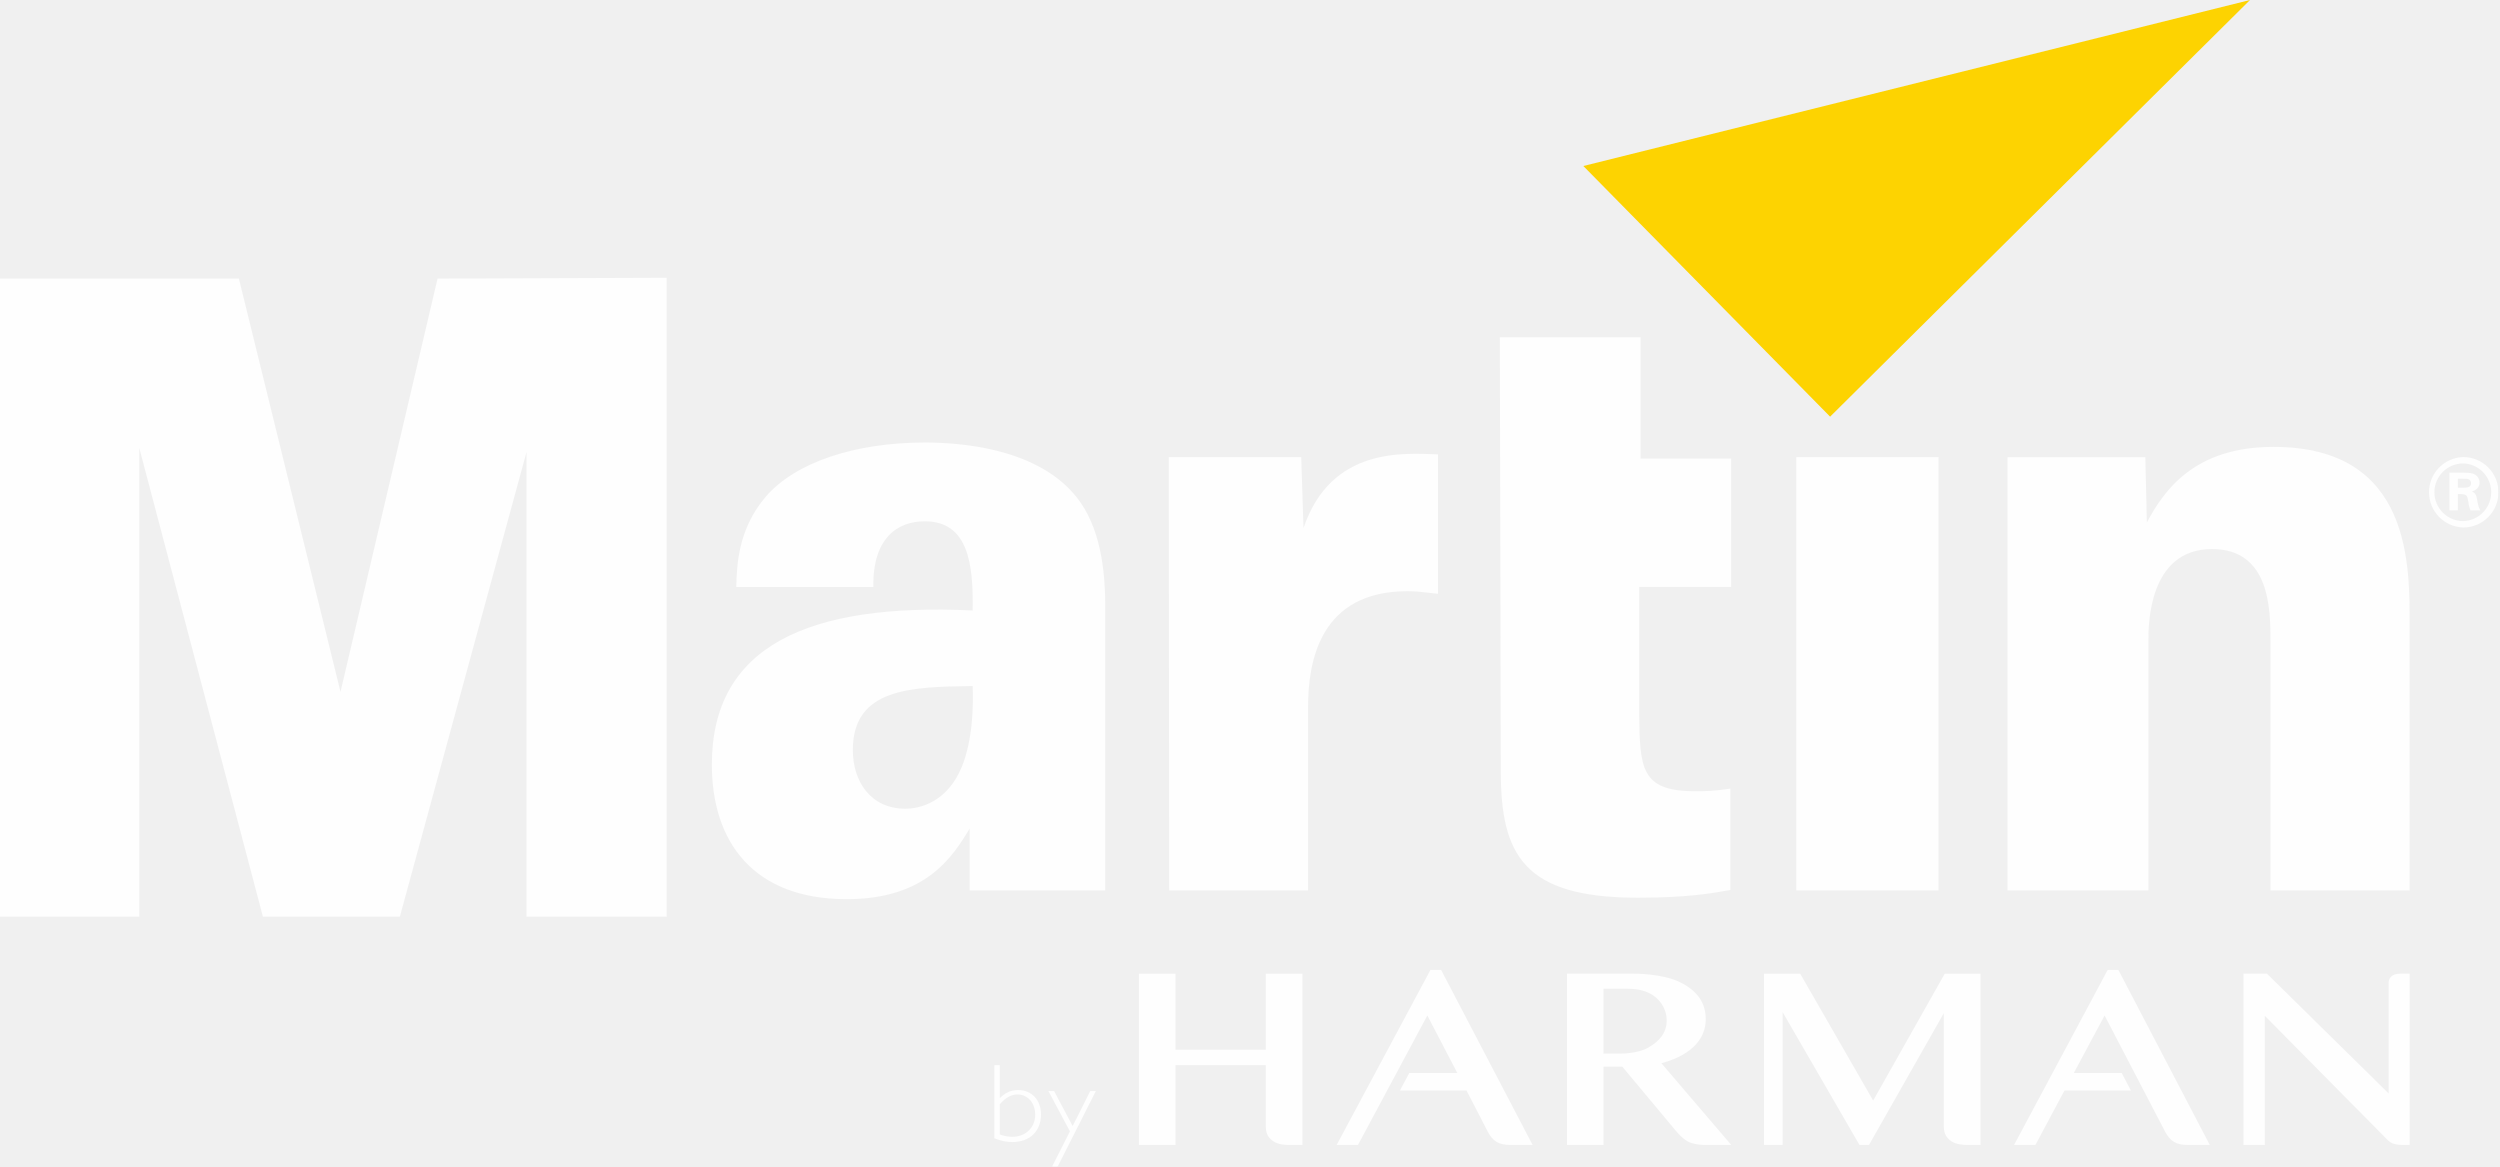
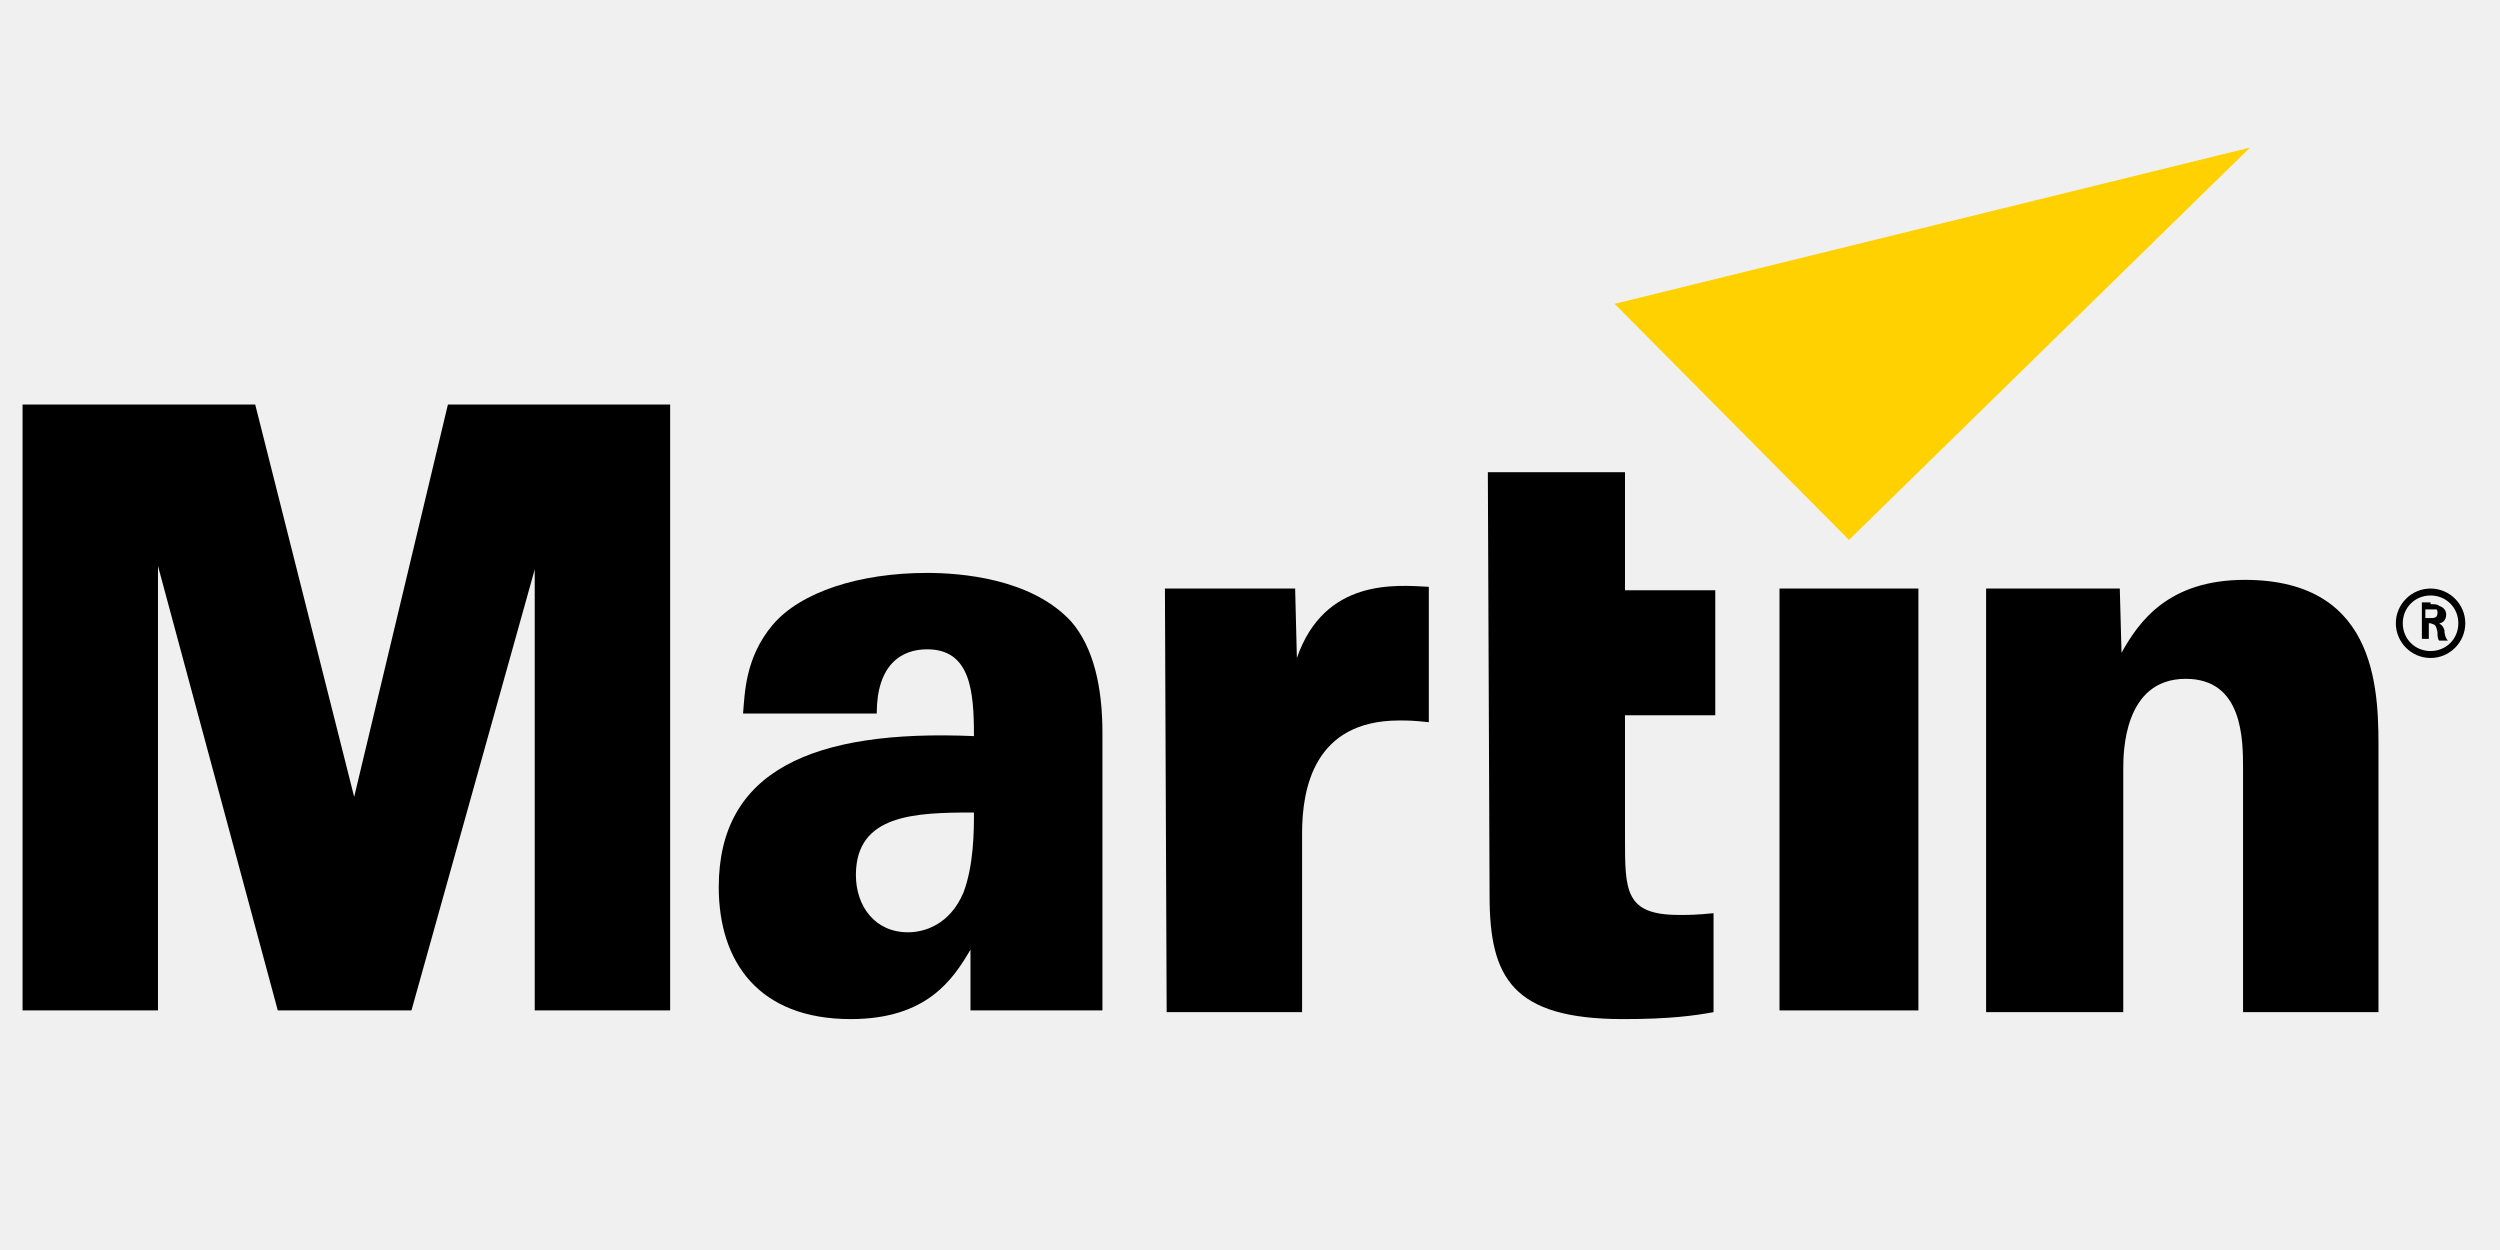
- <svg xmlns="http://www.w3.org/2000/svg" xmlns:xlink="http://www.w3.org/1999/xlink" width="90" height="42" viewBox="0 0 90 42">
-   <defs>
-     <path id="a" d="M0 42h89.942V.146H0z" />
-   </defs>
-   <g fill="none" fill-rule="evenodd">
-     <path fill="#FDD301" d="M57 5.976L65.884 15 81 0z" />
-     <path fill="#FEFEFE" d="M15.752 10.03l-3.494 14.877L8.6 10.03H0V33h5.014V16.127L9.465 33h4.93l4.56-16.725V33H24V10z" />
+ <svg xmlns="http://www.w3.org/2000/svg" version="1.1" id="Layer_1" x="0px" y="0px" viewBox="0 0 144 72" style="enable-background:new 0 0 144 72;" xml:space="preserve">
+   <style type="text/css">
+ 	.st0{fill:#FFFFFF;}
+ 	.st1{fill:#00629B;}
+ 	.st2{fill:#00A9E0;}
+ 	.st3{fill:#020000;}
+ 	.st4{fill:#003B71;}
+ 	.st5{fill:#07B14C;}
+ 	.st6{fill:#0077C8;}
+ 	.st7{fill:#CE0E2D;}
+ 	.st8{fill:#FF4713;}
+ 	.st9{fill:#1E417C;}
+ 	.st10{fill:#FFD100;}
+ 	.st11{fill:#231F20;}
+ </style>
+   <g>
+     <polygon class="st10" points="93,17.5 106.5,31.1 129.6,8.5" />
+     <polygon points="1.3,23.3 14.7,23.3 20.4,45.9 25.8,23.3 38.6,23.3 38.6,58.2 30.8,58.2 30.8,32.8 23.7,58.2 16,58.2 9.1,32.6 9.1,58.2 1.3,58.2" />
+     <path d="M63.5,58.2v-16c0-2.6-0.5-4.9-1.8-6.4c-2.3-2.5-6.4-2.8-8.3-2.8c-3.9,0-7.3,1.1-8.9,3c-1.6,1.9-1.6,4-1.7,5.1h7.7   c0-2.8,1.4-3.7,2.9-3.7c2.5,0,2.7,2.4,2.7,5c-9.3-0.4-14.7,2-14.7,8.7c0,4.3,2.3,7.6,7.6,7.6c4.4,0,5.9-2.3,6.9-4v3.5H63.5z    M56.1,46.8c0,1,0,3-0.6,4.6c-0.8,1.9-2.3,2.3-3.2,2.3c-1.9,0-3-1.5-3-3.3C49.3,46.9,52.7,46.8,56.1,46.8" />
+     <path d="M67.1,33.9h7.5l0.1,4c1.6-4.6,5.7-4.2,7.6-4.1v7.8c-0.9-0.1-1.2-0.1-1.7-0.1c-4.9,0-5.6,3.9-5.6,6.5v10.3h-7.8L67.1,33.9z" />
+     <path d="M98.8,34v7.2h-5.2v7.1c0,3,0,4.4,3.1,4.4c0.6,0,1,0,2-0.1v5.7c-1.1,0.2-2.5,0.4-5.2,0.4c-6.4,0-7.7-2.4-7.7-7.1l-0.1-24.4   h7.9V34H98.8z" />
+     <rect x="102.5" y="33.9" width="8" height="24.3" />
+     <path d="M114.3,33.9h7.8l0.1,3.7c1-1.8,2.7-4.2,7.1-4.2c7.9,0,7.7,6.8,7.7,10.1v14.8h-7.8v-14c0-1.7,0-5.2-3.3-5.2   c-3.6,0-3.6,4.3-3.6,5.2v14h-7.9V33.9z" />
    <g>
-       <path fill="#FEFEFE" d="M39.788 32.055V21.79c0-1.665-.309-3.115-1.182-4.07-1.447-1.604-4.073-1.789-5.315-1.789-2.509 0-4.647.71-5.717 1.942-1.041 1.215-1.041 2.546-1.07 3.258h4.936c-.027-1.777.883-2.364 1.85-2.364 1.574 0 1.753 1.543 1.726 3.21-5.92-.279-9.389 1.282-9.389 5.55 0 2.766 1.481 4.843 4.855 4.843 2.821 0 3.795-1.488 4.425-2.542v2.227h4.88zm-4.772-7.358c.027.654.014 1.929-.397 2.924-.52 1.244-1.48 1.493-2.027 1.493-1.234 0-1.89-.964-1.89-2.115 0-2.239 2.122-2.27 4.314-2.302zM42.075 16.457h4.769l.082 2.554c1-2.958 3.666-2.686 4.842-2.654v5.02c-.602-.062-.74-.094-1.095-.094-3.146 0-3.583 2.508-3.583 4.18v6.592H42.09l-.014-15.598zM62.32 16.51v4.62h-3.31v4.543c.028 1.936.028 2.811 1.997 2.811.41 0 .657 0 1.286-.094v3.65c-.683.124-1.587.278-3.337.278-4.105 0-4.927-1.546-4.927-4.552l-.035-15.624h5.067v4.367h3.26z" />
-       <mask id="b" fill="#fff">
-         <use xlink:href="#a" />
-       </mask>
-       <path fill="#FEFEFE" d="M64.666 32.055h5.12V16.457h-5.12zM72.271 16.458h4.961l.055 2.35c.628-1.174 1.72-2.72 4.557-2.72 5.02 0 4.902 4.333 4.902 6.485v9.482h-5.01v-8.983c0-1.091 0-3.306-2.102-3.306-2.292 0-2.292 2.745-2.292 3.306v8.983h-5.07V16.458zM45.57 35.054v2.737h-3.25v-2.737h-1.318v6.164h1.317v-2.874h3.25v2.212c0 .138.028.254.083.342a.606.606 0 0 0 .21.201c.08.047.17.08.267.096.095.016.177.023.253.023h.505v-6.164H45.57zM71.297 41.218v-6.164H70.01l-2.576 4.566-2.627-4.566h-1.303v6.164h.671v-4.78l2.766 4.78h.343l2.693-4.743v4.08c0 .139.03.254.085.341a.634.634 0 0 0 .209.203.83.83 0 0 0 .268.095c.093.016.177.024.254.024h.504zM79.552 41.218l-3.29-6.3h-.386l-3.37 6.3h.769l1.047-1.96h2.39l-.33-.629h-1.725l1.109-2.071 2.172 4.17c.087.171.194.297.319.376.126.078.291.114.491.114h.804zM86.4 35.053a.751.751 0 0 0-.122.01.415.415 0 0 0-.133.049.303.303 0 0 0-.153.28v3.973l-4.381-4.312h-.845v6.165h.768V36.57l4.445 4.494c.182.167.433.154.676.154h.092v-6.165h-.348zM51.88 34.917h-.384l-3.376 6.3h.768l2.496-4.66 1.08 2.072h-1.732l-.335.63h2.398l.759 1.47c.086.171.194.297.318.375.126.079.292.114.492.114h.81l-3.294-6.301zM57.725 35.595v2.335h.609s.604.008.996-.212c.393-.22.671-.526.671-.983 0-.458-.3-.864-.724-1.024 0 0-.243-.116-.675-.116h-.877zm2.618 5.128l-1.94-2.323h-.676v2.817h-1.316v-6.164h2.416s.998-.015 1.651.305c.652.32.929.768.929 1.338 0 .57-.35 1.242-1.597 1.58l2.514 2.941h-1.009s-.21.002-.458-.08c-.247-.082-.514-.414-.514-.414zM35.993 40.841c.164.06.307.084.45.084.48 0 .824-.332.824-.793 0-.425-.266-.73-.635-.73-.23 0-.418.104-.64.35v1.09zm-.197-2.497h.197v1.19c.192-.184.369-.292.664-.292.483 0 .819.361.819.878 0 .606-.406.994-1.029.994-.221 0-.4-.04-.65-.136v-2.634zM38.074 42h-.2l.643-1.271-.774-1.451h.204l.668 1.259.635-1.259h.201zM88.676 17.016c.148.004.247.004.34.033.178.054.248.2.248.323 0 .237-.225.303-.276.32.087.043.15.076.183.268.029.167.048.293.119.413h-.35a.904.904 0 0 1-.077-.294c-.039-.248-.055-.288-.305-.293h-.074v.587h-.305v-1.357h.497zm-.192.542h.183c.112 0 .292.004.292-.167a.145.145 0 0 0-.09-.138c-.048-.018-.067-.018-.248-.018h-.137v.323z" mask="url(#b)" />
-       <path fill="#FEFEFE" d="M88.677 18.989a1.268 1.268 0 0 1 0-2.535 1.267 1.267 0 0 1 0 2.535m0-2.306a1.038 1.038 0 0 0 0 2.077 1.039 1.039 0 0 0 0-2.077" mask="url(#b)" />
+       <g>
+         <g>
+           <path d="M140,34.8c0.2,0,0.4,0,0.5,0.1c0.3,0.1,0.4,0.3,0.4,0.5c0,0.4-0.3,0.5-0.4,0.5c0.1,0.1,0.2,0.1,0.3,0.4      c0,0.3,0.1,0.5,0.2,0.6h-0.5c-0.1-0.1-0.1-0.3-0.1-0.5c-0.1-0.4-0.1-0.4-0.4-0.5h-0.1v0.9h-0.4v-2.1H140z M139.7,35.6h0.3      c0.2,0,0.4,0,0.4-0.3c0-0.1,0-0.2-0.1-0.2c-0.1,0-0.1,0-0.4,0h-0.2V35.6z" />
+         </g>
+         <path d="M140,37.9c-1.1,0-2-0.9-2-2s0.9-2,2-2c1.1,0,2,0.9,2,2S141.1,37.9,140,37.9z M140,34.3c-0.9,0-1.6,0.7-1.6,1.6     c0,0.9,0.7,1.6,1.6,1.6c0.9,0,1.6-0.7,1.6-1.6C141.6,35,140.9,34.3,140,34.3z" />
+       </g>
    </g>
  </g>
</svg>
